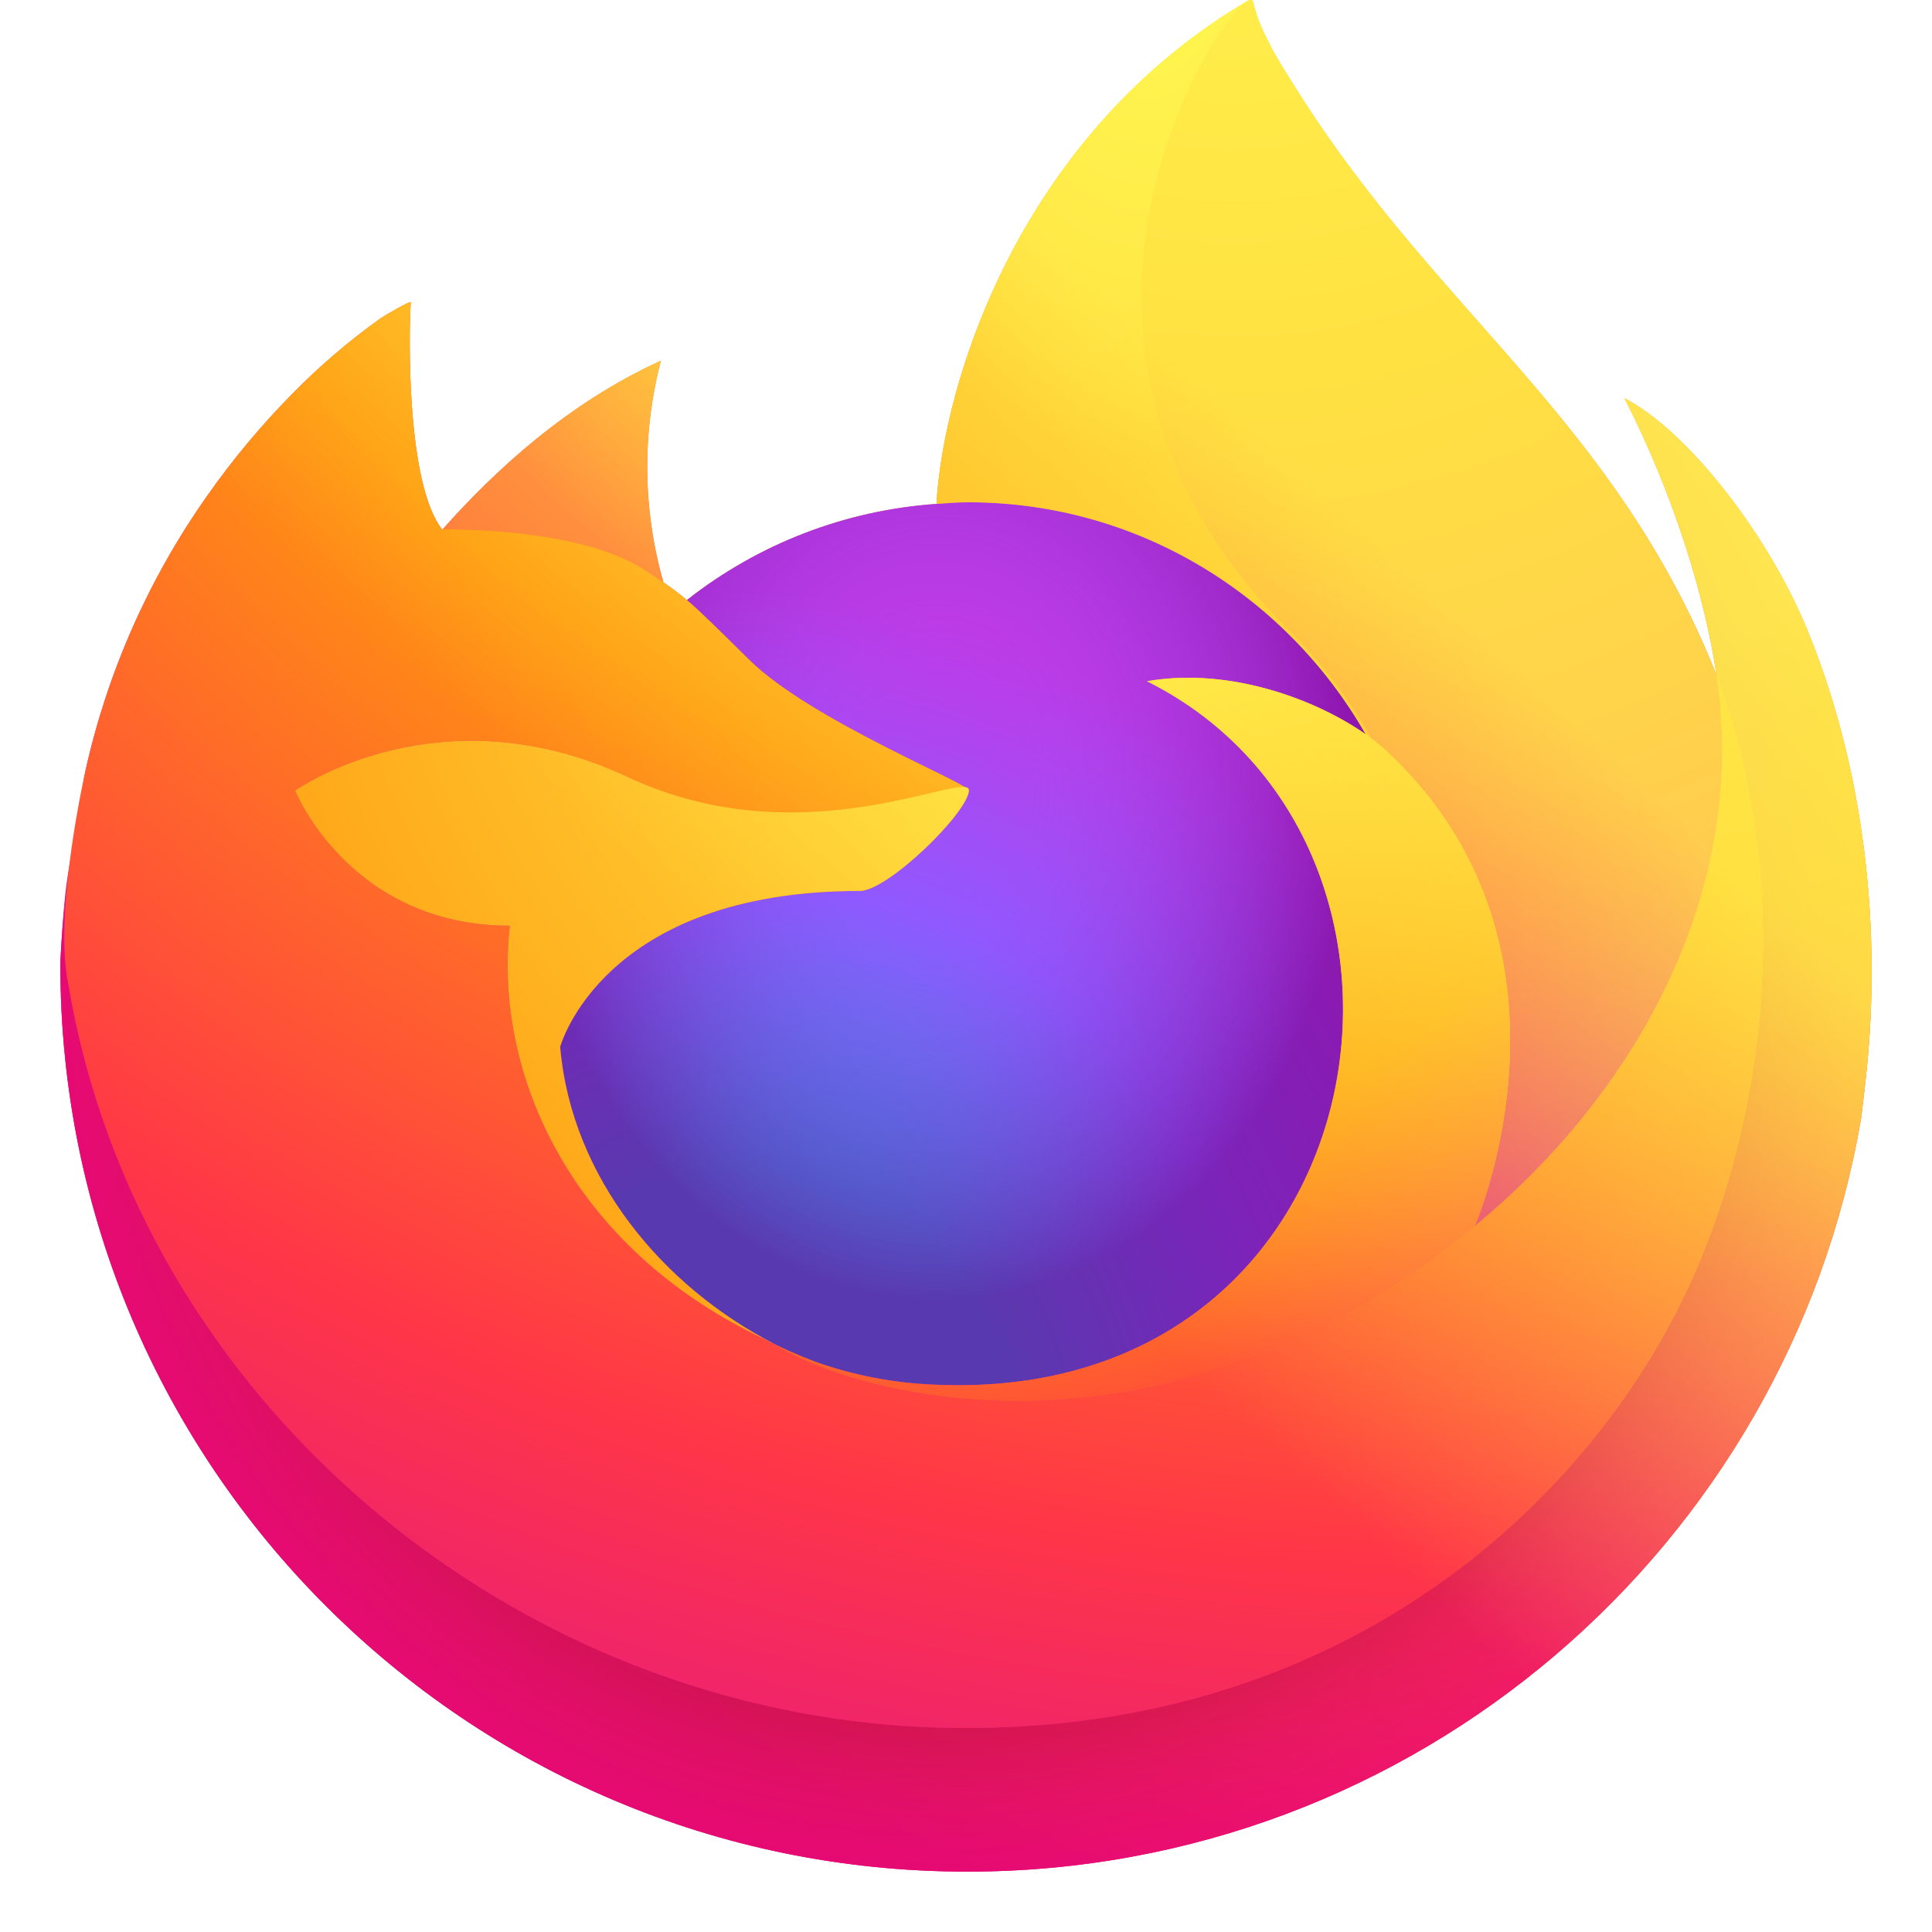
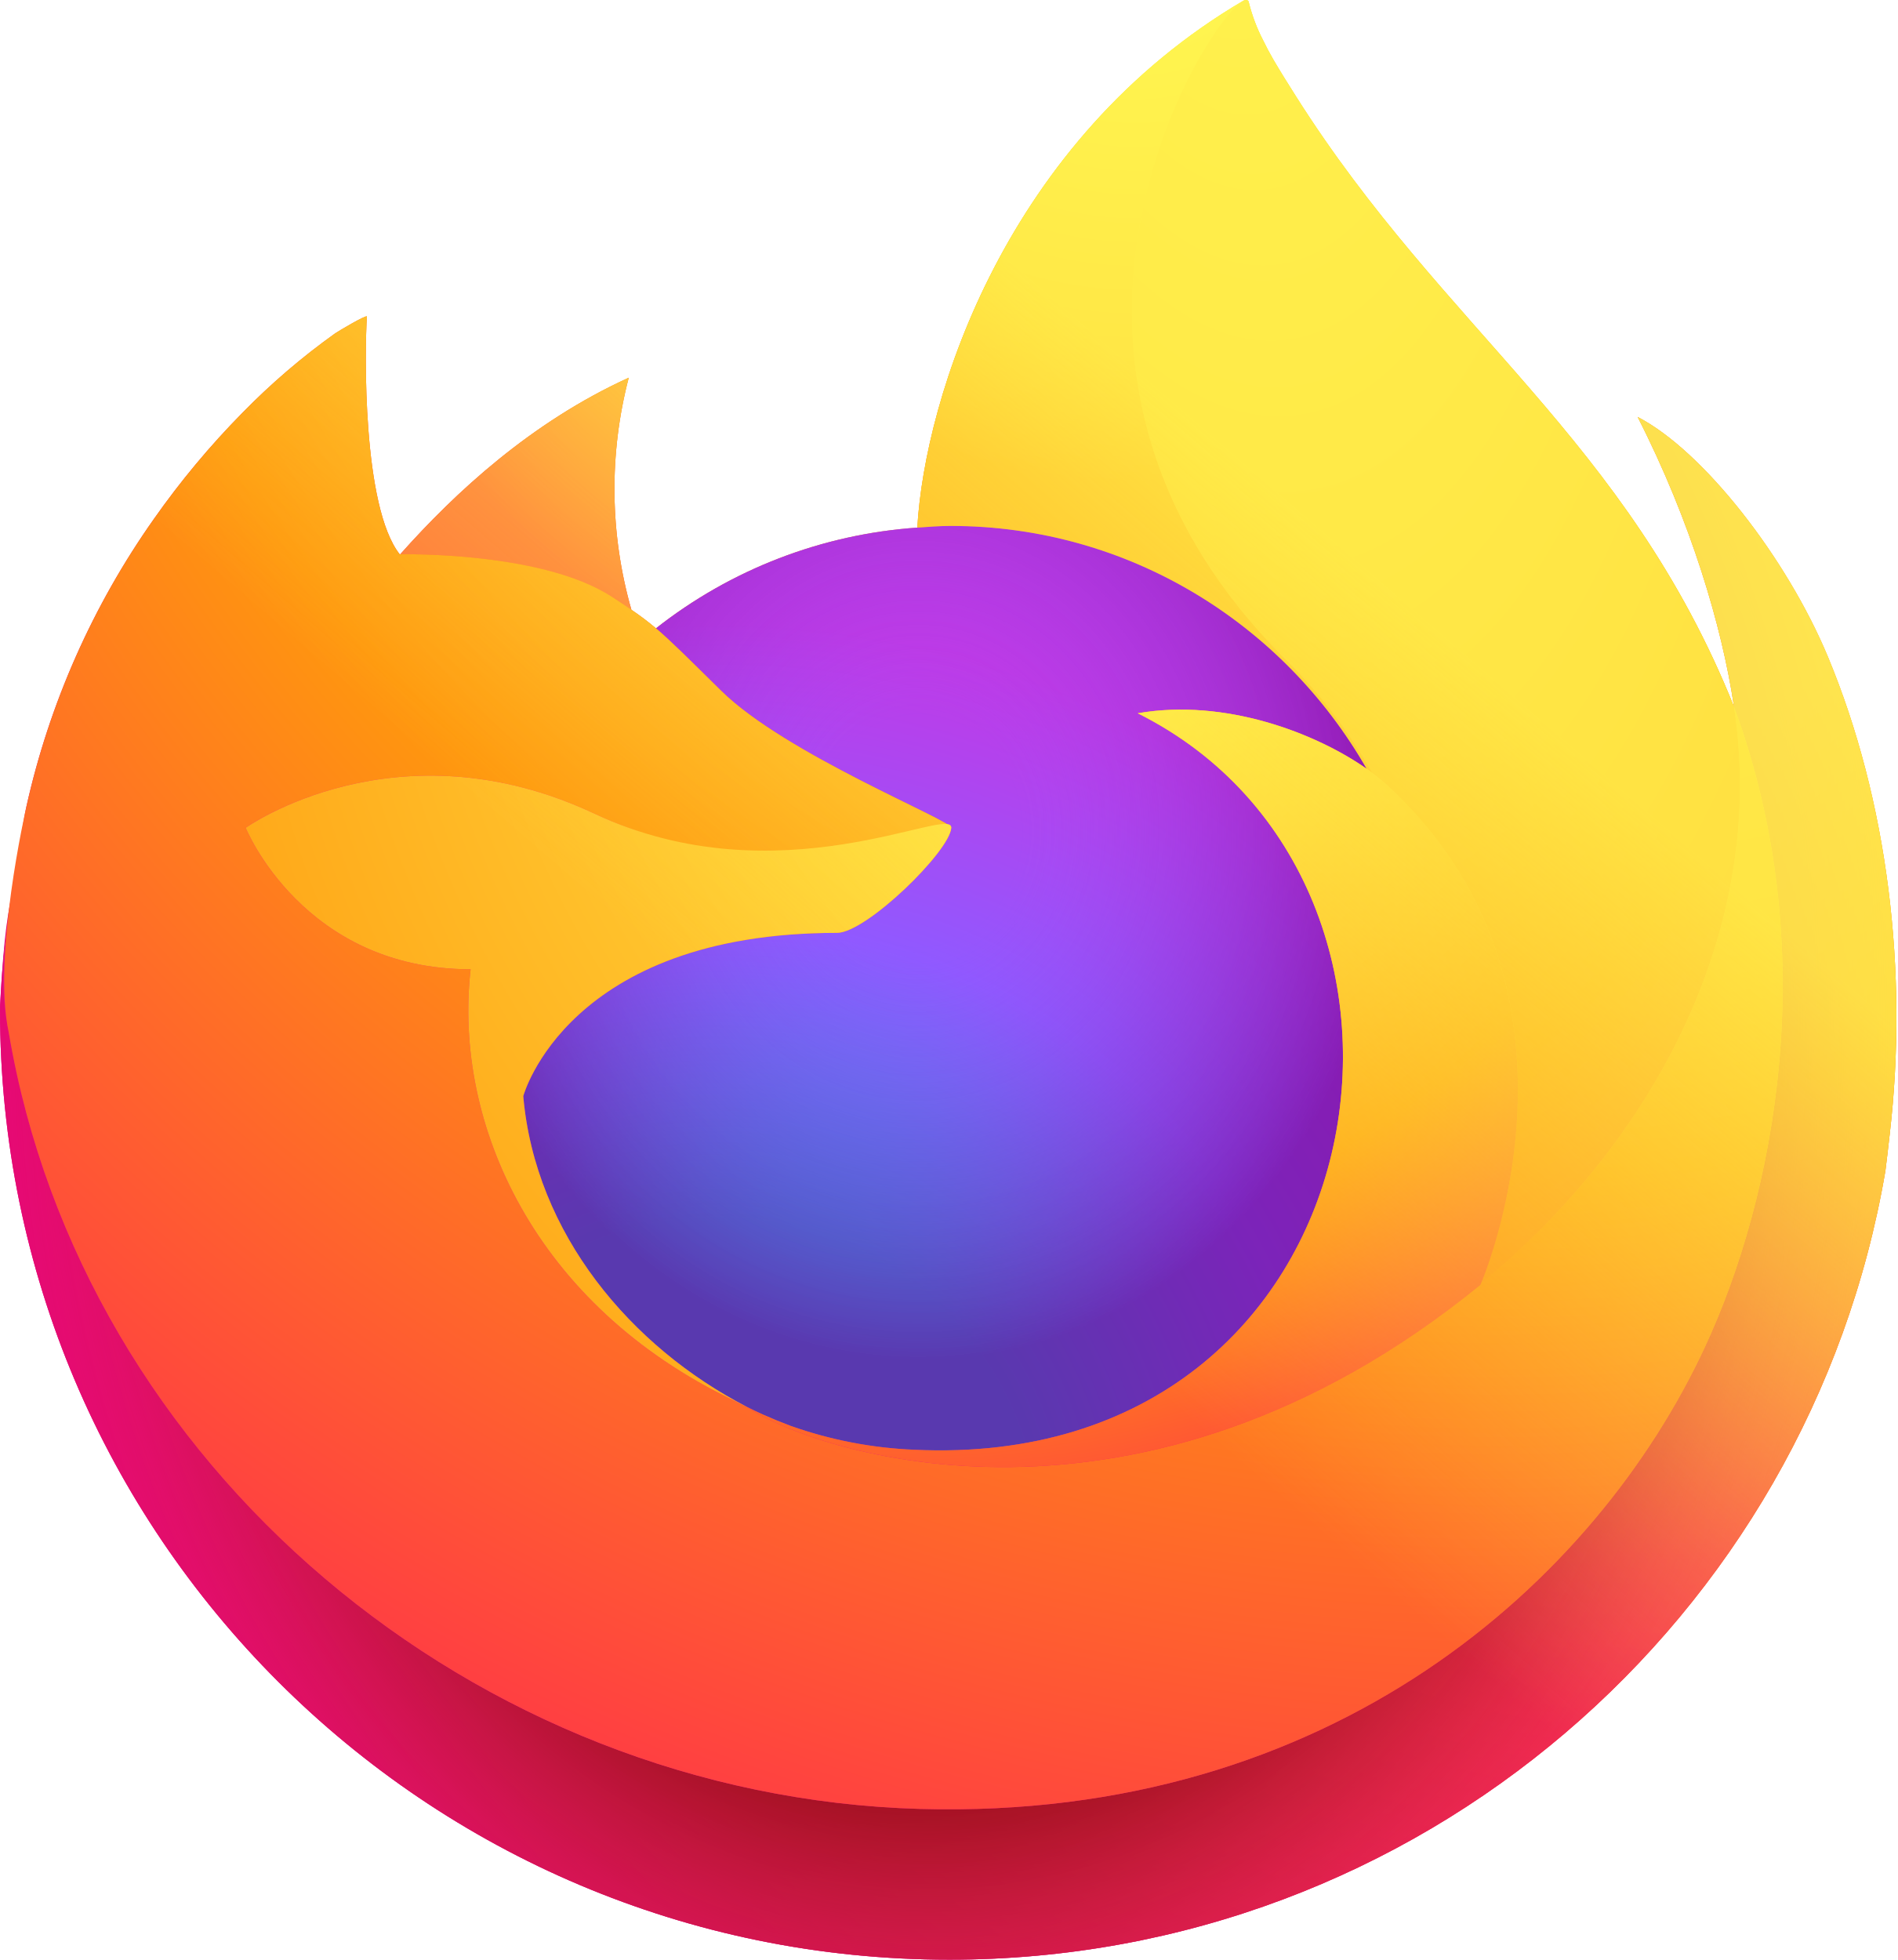
- <svg xmlns="http://www.w3.org/2000/svg" width="512" height="512">
+ <svg xmlns="http://www.w3.org/2000/svg" width="100%" height="100%" viewBox="0 0 2001 2067" version="1.1" xml:space="preserve" style="fill-rule:evenodd;clip-rule:evenodd;stroke-linejoin:round;stroke-miterlimit:2;">
+   <g transform="matrix(1,0,0,1,-66.65,-0.005445)">
+     <g transform="matrix(4.166667,0,0,4.166667,0,0)">
+       <path d="M478.711,166.353C468.266,141.229 447.111,114.105 430.499,105.532C444.019,132.037 451.844,158.625 454.834,178.468C454.834,178.507 454.849,178.604 454.881,178.868C427.706,111.135 381.627,83.823 344,24.355C342.1,21.348 340.195,18.333 338.339,15.155C337.394,13.532 336.511,11.873 335.693,10.183C334.13,7.165 332.924,3.975 332.1,0.677C332.112,0.355 331.873,0.074 331.554,0.033C331.407,-0.009 331.25,-0.009 331.103,0.033C331.069,0.045 331.019,0.084 330.983,0.098C330.93,0.119 330.863,0.167 330.807,0.198C330.834,0.162 330.89,0.081 330.907,0.062C270.537,35.418 250.057,100.823 248.175,133.546C224.071,135.203 201.016,144.087 182.033,159.034C180.045,157.355 177.967,155.786 175.808,154.334C170.331,135.171 170.098,114.885 175.134,95.602C150.446,106.843 131.244,124.612 117.284,140.302L117.173,140.302C107.646,128.235 108.318,88.429 108.861,80.118C108.747,79.603 101.754,83.748 100.838,84.373C92.431,90.374 84.572,97.107 77.352,104.493C69.136,112.825 61.63,121.827 54.91,131.406C54.91,131.418 54.903,131.432 54.899,131.444C54.899,131.431 54.906,131.418 54.91,131.406C39.457,153.305 28.496,178.051 22.663,204.211C22.548,204.732 22.451,205.272 22.339,205.797C21.887,207.913 20.259,218.497 19.974,220.797C19.952,220.974 19.942,221.144 19.921,221.321C17.816,232.264 16.513,243.346 16.021,254.478C16.021,254.888 15.996,255.294 15.996,255.705C16,388.418 123.6,496 256.324,496C375.189,496 473.884,409.712 493.206,296.37C493.613,293.294 493.939,290.202 494.298,287.099C499.075,245.889 493.768,202.574 478.711,166.353ZM201.716,354.447C202.84,354.984 203.896,355.571 205.05,356.086C205.098,356.119 205.164,356.156 205.213,356.186C204.038,355.624 202.873,355.045 201.716,354.447ZM454.9,178.927L454.868,178.694C454.88,178.779 454.895,178.868 454.908,178.953L454.9,178.927Z" style="fill:url(#_Linear1);fill-rule:nonzero;" />
+     </g>
+     <g transform="matrix(4.166667,0,0,4.166667,0,0)">
+       <path d="M478.711,166.353C468.266,141.229 447.111,114.105 430.499,105.532C444.019,132.037 451.844,158.625 454.834,178.468C454.834,178.41 454.845,178.516 454.87,178.694C454.882,178.779 454.897,178.868 454.91,178.953C477.585,240.423 465.232,302.931 447.431,341.128C419.892,400.228 353.216,460.798 248.855,457.844C136.1,454.651 36.766,370.988 18.223,261.41C14.844,244.13 18.223,235.356 19.923,221.326C17.852,232.142 17.063,235.266 16.023,254.483C16.023,254.893 15.998,255.299 15.998,255.71C16,388.418 123.6,496 256.324,496C375.189,496 473.884,409.712 493.206,296.37C493.613,293.294 493.939,290.202 494.298,287.099C499.075,245.889 493.768,202.574 478.711,166.353Z" style="fill:url(#_Radial2);fill-rule:nonzero;" />
+     </g>
+     <g transform="matrix(4.166667,0,0,4.166667,0,0)">
+       <path d="M478.711,166.353C468.266,141.229 447.111,114.105 430.499,105.532C444.019,132.037 451.844,158.625 454.834,178.468C454.834,178.41 454.845,178.516 454.87,178.694C454.882,178.779 454.897,178.868 454.91,178.953C477.585,240.423 465.232,302.931 447.431,341.128C419.892,400.228 353.216,460.798 248.855,457.844C136.1,454.651 36.766,370.988 18.223,261.41C14.844,244.13 18.223,235.356 19.923,221.326C17.852,232.142 17.063,235.266 16.023,254.483C16.023,254.893 15.998,255.299 15.998,255.71C16,388.418 123.6,496 256.324,496C375.189,496 473.884,409.712 493.206,296.37C493.613,293.294 493.939,290.202 494.298,287.099C499.075,245.889 493.768,202.574 478.711,166.353Z" style="fill:url(#_Radial3);fill-rule:nonzero;" />
+     </g>
+     <g transform="matrix(4.166667,0,0,4.166667,0,0)">
+       <path d="M361.922,194.6C362.446,194.968 362.922,195.334 363.415,195.7C357.384,184.996 349.873,175.195 341.105,166.588C266.4,91.892 321.516,4.626 330.811,0.194C330.838,0.158 330.894,0.077 330.911,0.058C270.541,35.414 250.061,100.819 248.179,133.542C250.979,133.348 253.771,133.113 256.621,133.113C301.672,133.113 340.91,157.883 361.922,194.6Z" style="fill:url(#_Radial4);fill-rule:nonzero;" />
+     </g>
+     <g transform="matrix(4.166667,0,0,4.166667,0,0)">
+       <path d="M256.772,209.514C256.379,215.492 235.258,236.107 227.872,236.107C159.533,236.107 148.44,277.442 148.44,277.442C151.467,312.252 175.701,340.917 205.051,356.085C206.39,356.777 207.745,357.402 209.101,358.02C211.426,359.049 213.78,360.012 216.16,360.906C226.223,364.469 236.764,366.502 247.431,366.937C367.211,372.555 390.417,223.743 303.976,180.529C326.113,176.679 349.091,185.582 361.923,194.596C340.911,157.882 301.673,133.112 256.623,133.112C253.773,133.112 250.982,133.347 248.181,133.541C224.077,135.198 201.022,144.082 182.039,159.029C185.703,162.129 189.839,166.273 198.553,174.857C214.855,190.924 256.683,207.562 256.772,209.514Z" style="fill:url(#_Radial5);fill-rule:nonzero;" />
+     </g>
+     <g transform="matrix(4.166667,0,0,4.166667,0,0)">
+       <path d="M256.772,209.514C256.379,215.492 235.258,236.107 227.872,236.107C159.533,236.107 148.44,277.442 148.44,277.442C151.467,312.252 175.701,340.917 205.051,356.085C206.39,356.777 207.745,357.402 209.101,358.02C211.426,359.049 213.78,360.012 216.16,360.906C226.223,364.469 236.764,366.502 247.431,366.937C367.211,372.555 390.417,223.743 303.976,180.529C326.113,176.679 349.091,185.582 361.923,194.596C340.911,157.882 301.673,133.112 256.623,133.112C253.773,133.112 250.982,133.347 248.181,133.541C224.077,135.198 201.022,144.082 182.039,159.029C185.703,162.129 189.839,166.273 198.553,174.857C214.855,190.924 256.683,207.562 256.772,209.514Z" style="fill:url(#_Radial6);fill-rule:nonzero;" />
+     </g>
+     <g transform="matrix(4.166667,0,0,4.166667,0,0)">
+       <path d="M170.829,151.036C172.503,152.116 174.163,153.216 175.81,154.336C170.333,135.173 170.1,114.887 175.136,95.604C150.448,106.845 131.246,124.614 117.286,140.304C118.441,140.271 153.3,139.644 170.829,151.036Z" style="fill:url(#_Radial7);fill-rule:nonzero;" />
+     </g>
+     <g transform="matrix(4.166667,0,0,4.166667,0,0)">
+       <path d="M18.223,261.41C36.766,370.988 136.1,454.651 248.855,457.844C353.216,460.798 419.892,400.224 447.431,341.128C465.231,302.928 477.585,240.428 454.91,178.953L454.902,178.927L454.87,178.694C454.845,178.516 454.83,178.41 454.834,178.468C454.834,178.507 454.849,178.604 454.881,178.868C463.405,234.529 435.091,288.452 390.83,324.912L390.697,325.225C304.452,395.448 221.923,367.593 205.213,356.191C204.039,355.626 202.872,355.045 201.713,354.448C151.431,330.419 130.659,284.61 135.113,245.324C92.656,245.324 78.179,209.515 78.179,209.515C78.179,209.515 116.298,182.336 166.537,205.974C213.067,227.867 256.765,209.517 256.77,209.515C256.681,207.563 214.853,190.925 198.547,174.859C189.834,166.275 185.697,162.136 182.033,159.031C180.045,157.352 177.967,155.783 175.808,154.331C174.159,153.213 172.499,152.113 170.827,151.031C153.299,139.639 118.439,140.266 117.284,140.296L117.173,140.296C107.646,128.229 108.318,88.423 108.861,80.112C108.747,79.597 101.754,83.742 100.838,84.367C92.431,90.368 84.572,97.101 77.352,104.487C69.136,112.821 61.629,121.825 54.91,131.406C54.91,131.418 54.903,131.432 54.899,131.444C54.899,131.431 54.906,131.418 54.91,131.406C39.457,153.305 28.496,178.051 22.663,204.211C22.548,204.732 14.013,242.053 18.223,261.41Z" style="fill:url(#_Radial8);fill-rule:nonzero;" />
+     </g>
+     <g transform="matrix(4.166667,0,0,4.166667,0,0)">
+       <path d="M341.105,166.587C349.873,175.194 357.384,184.995 363.415,195.699C364.738,196.693 365.974,197.684 367.023,198.651C421.505,248.851 392.959,319.851 390.83,324.911C435.091,288.451 463.405,234.528 454.881,178.867C427.706,111.135 381.627,83.823 344,24.355C342.1,21.348 340.195,18.333 338.339,15.155C337.394,13.532 336.511,11.873 335.693,10.183C334.13,7.165 332.924,3.975 332.1,0.677C332.112,0.355 331.873,0.074 331.554,0.033C331.407,-0.009 331.25,-0.009 331.103,0.033C331.069,0.045 331.019,0.084 330.983,0.098C330.93,0.119 330.863,0.167 330.807,0.198C321.516,4.626 266.4,91.892 341.105,166.587Z" style="fill:url(#_Radial9);fill-rule:nonzero;" />
+     </g>
+     <g transform="matrix(4.166667,0,0,4.166667,0,0)">
+       <path d="M367.023,198.651C365.974,197.684 364.738,196.693 363.415,195.699C362.926,195.331 362.446,194.965 361.922,194.599C349.09,185.585 326.112,176.682 303.975,180.532C390.416,223.746 367.21,372.558 247.43,366.94C236.763,366.505 226.222,364.472 216.159,360.909C213.779,360.014 211.425,359.052 209.1,358.023C207.744,357.405 206.389,356.78 205.05,356.088C205.098,356.121 205.164,356.158 205.213,356.188C221.923,367.588 304.452,395.445 390.697,325.222L390.83,324.909C392.959,319.855 421.505,248.852 367.023,198.651Z" style="fill:url(#_Radial10);fill-rule:nonzero;" />
+     </g>
+     <g transform="matrix(4.166667,0,0,4.166667,0,0)">
+       <path d="M148.439,277.443C148.439,277.443 159.532,236.108 227.871,236.108C235.259,236.108 256.38,215.493 256.771,209.515C257.162,203.537 213.071,227.867 166.538,205.974C116.299,182.336 78.18,209.515 78.18,209.515C78.18,209.515 92.657,245.324 135.114,245.324C130.661,284.61 151.433,330.424 201.714,354.448C202.838,354.985 203.894,355.572 205.048,356.087C175.7,340.918 151.466,312.253 148.439,277.443Z" style="fill:url(#_Radial11);fill-rule:nonzero;" />
+     </g>
+     <g transform="matrix(4.166667,0,0,4.166667,0,0)">
+       <path d="M478.711,166.353C468.266,141.229 447.111,114.105 430.499,105.532C444.019,132.037 451.844,158.625 454.834,178.468C454.834,178.507 454.849,178.604 454.881,178.868C427.706,111.135 381.627,83.823 344,24.355C342.1,21.348 340.195,18.333 338.339,15.155C337.394,13.532 336.511,11.873 335.693,10.183C334.13,7.165 332.924,3.975 332.1,0.677C332.112,0.355 331.873,0.074 331.554,0.033C331.407,-0.009 331.25,-0.009 331.103,0.033C331.069,0.045 331.019,0.084 330.983,0.098C330.93,0.119 330.863,0.167 330.807,0.198C330.834,0.162 330.89,0.081 330.907,0.062C270.537,35.418 250.057,100.823 248.175,133.546C250.975,133.352 253.767,133.117 256.617,133.117C301.67,133.117 340.908,157.887 361.917,194.601C349.085,185.587 326.107,176.684 303.97,180.534C390.411,223.748 367.205,372.56 247.425,366.942C236.758,366.507 226.217,364.474 216.154,360.911C213.774,360.016 211.42,359.054 209.095,358.025C207.739,357.407 206.384,356.782 205.045,356.09C205.093,356.123 205.159,356.16 205.208,356.19C204.034,355.625 202.867,355.044 201.708,354.447C202.832,354.984 203.888,355.571 205.042,356.086C175.692,340.918 151.458,312.253 148.431,277.443C148.431,277.443 159.524,236.108 227.863,236.108C235.251,236.108 256.372,215.493 256.763,209.515C256.674,207.563 214.846,190.925 198.54,174.859C189.827,166.275 185.69,162.136 182.026,159.031C180.038,157.352 177.96,155.783 175.801,154.331C170.324,135.168 170.091,114.882 175.127,95.599C150.439,106.84 131.237,124.609 117.277,140.299L117.166,140.299C107.639,128.232 108.311,88.426 108.854,80.115C108.74,79.6 101.747,83.745 100.831,84.37C92.424,90.371 84.565,97.104 77.345,104.49C69.132,112.823 61.627,121.826 54.91,131.406C54.91,131.418 54.903,131.432 54.899,131.444C54.899,131.431 54.906,131.418 54.91,131.406C39.457,153.305 28.496,178.051 22.663,204.211C22.548,204.732 22.451,205.272 22.339,205.797C21.887,207.913 19.853,218.65 19.569,220.953C19.547,221.13 19.59,220.777 19.569,220.953C17.714,232.048 16.531,243.245 16.025,254.483C16.025,254.893 16,255.299 16,255.71C16,388.418 123.6,496 256.324,496C375.189,496 473.884,409.712 493.206,296.37C493.613,293.294 493.939,290.202 494.298,287.099C499.075,245.889 493.768,202.574 478.711,166.353ZM454.87,178.694C454.882,178.779 454.897,178.868 454.91,178.953L454.902,178.927L454.87,178.694Z" style="fill:url(#_Linear12);fill-rule:nonzero;" />
+     </g>
+   </g>
  <defs>
-     <radialGradient id="g" cx="210%" cy="-100%" r="290%">
-       <stop offset=".1" stop-color="#ffe226" />
-       <stop offset=".79" stop-color="#ff7139" />
+     <linearGradient id="_Linear1" x1="0" y1="0" x2="1" y2="0" gradientUnits="userSpaceOnUse" gradientTransform="matrix(-373.6829,384.895,-384.895,-373.6829,434.7992,76.8811)">
+       <stop offset="0" style="stop-color:rgb(255,244,79);stop-opacity:1" />
+       <stop offset="0.05" style="stop-color:rgb(255,244,79);stop-opacity:1" />
+       <stop offset="0.37" style="stop-color:rgb(255,152,14);stop-opacity:1" />
+       <stop offset="0.53" style="stop-color:rgb(255,54,71);stop-opacity:1" />
+       <stop offset="0.7" style="stop-color:rgb(227,21,135);stop-opacity:1" />
+       <stop offset="1" style="stop-color:rgb(227,21,135);stop-opacity:1" />
+     </linearGradient>
+     <radialGradient id="_Radial2" cx="0" cy="0" r="1" gradientUnits="userSpaceOnUse" gradientTransform="matrix(491.5217,0,0,614.4022,437.0555,105.532)">
+       <stop offset="0" style="stop-color:rgb(255,189,79);stop-opacity:1" />
+       <stop offset="0.13" style="stop-color:rgb(255,189,79);stop-opacity:1" />
+       <stop offset="0.28" style="stop-color:rgb(255,152,14);stop-opacity:1" />
+       <stop offset="0.47" style="stop-color:rgb(255,55,80);stop-opacity:1" />
+       <stop offset="0.78" style="stop-color:rgb(235,8,120);stop-opacity:1" />
+       <stop offset="0.86" style="stop-color:rgb(229,0,128);stop-opacity:1" />
+       <stop offset="1" style="stop-color:rgb(229,0,128);stop-opacity:1" />
    </radialGradient>
-     <radialGradient id="c" cx="49%" cy="40%" r="128%" gradientTransform="matrix(.82 0 0 1 .088 0)">
-       <stop offset=".3" stop-color="#960e18" />
-       <stop offset=".35" stop-color="#b11927" stop-opacity=".74" />
-       <stop offset=".43" stop-color="#db293d" stop-opacity=".34" />
-       <stop offset=".5" stop-color="#f5334b" stop-opacity=".09" />
-       <stop offset=".53" stop-color="#ff3750" stop-opacity="0" />
+     <radialGradient id="_Radial3" cx="0" cy="0" r="1" gradientUnits="userSpaceOnUse" gradientTransform="matrix(503.8098,0,0,614.4022,251.1028,261.7192)">
+       <stop offset="0" style="stop-color:rgb(150,14,24);stop-opacity:1" />
+       <stop offset="0.3" style="stop-color:rgb(150,14,24);stop-opacity:1" />
+       <stop offset="0.35" style="stop-color:rgb(177,25,39);stop-opacity:0.74" />
+       <stop offset="0.43" style="stop-color:rgb(219,41,61);stop-opacity:0.34" />
+       <stop offset="0.5" style="stop-color:rgb(245,51,75);stop-opacity:0.09" />
+       <stop offset="0.53" style="stop-color:rgb(255,55,80);stop-opacity:0" />
+       <stop offset="1" style="stop-color:rgb(255,55,80);stop-opacity:0" />
    </radialGradient>
-     <radialGradient id="d" cx="48%" cy="-12%" r="140%">
-       <stop offset=".13" stop-color="#fff44f" />
-       <stop offset=".53" stop-color="#ff980e" />
+     <radialGradient id="_Radial4" cx="0" cy="0" r="1" gradientUnits="userSpaceOnUse" gradientTransform="matrix(273.8988,0,0,273.8988,303.4923,-23.41904)">
+       <stop offset="0" style="stop-color:rgb(255,244,79);stop-opacity:1" />
+       <stop offset="0.13" style="stop-color:rgb(255,244,79);stop-opacity:1" />
+       <stop offset="0.53" style="stop-color:rgb(255,152,14);stop-opacity:1" />
+       <stop offset="1" style="stop-color:rgb(255,152,14);stop-opacity:1" />
    </radialGradient>
-     <radialGradient id="e" cx="22.76%" cy="110.11%" r="100%">
-       <stop offset=".35" stop-color="#3a8ee6" />
-       <stop offset=".67" stop-color="#9059ff" />
-       <stop offset="1" stop-color="#c139e6" />
+     <radialGradient id="_Radial5" cx="0" cy="0" r="1" gradientUnits="userSpaceOnUse" gradientTransform="matrix(233.9799,0,0,233.9799,197.0287,390.7473)">
+       <stop offset="0" style="stop-color:rgb(58,142,230);stop-opacity:1" />
+       <stop offset="0.35" style="stop-color:rgb(58,142,230);stop-opacity:1" />
+       <stop offset="0.67" style="stop-color:rgb(144,89,255);stop-opacity:1" />
+       <stop offset="1" style="stop-color:rgb(193,57,230);stop-opacity:1" />
    </radialGradient>
-     <radialGradient id="f" cx="52%" cy="33%" r="59%" gradientTransform="scale(.9 1)">
-       <stop offset=".21" stop-color="#9059ff" stop-opacity="0" />
-       <stop offset=".97" stop-color="#6e008b" stop-opacity=".6" />
+     <radialGradient id="_Radial6" cx="0" cy="0" r="1" gradientUnits="userSpaceOnUse" gradientTransform="matrix(124.2433,0,0,138.0481,248.35,210.3254)">
+       <stop offset="0" style="stop-color:rgb(144,89,255);stop-opacity:0" />
+       <stop offset="0.21" style="stop-color:rgb(144,89,255);stop-opacity:0" />
+       <stop offset="0.97" style="stop-color:rgb(110,0,139);stop-opacity:0.6" />
+       <stop offset="1" style="stop-color:rgb(110,0,139);stop-opacity:0.6" />
    </radialGradient>
-     <radialGradient id="b" cx="87.4%" cy="-12.9%" r="128%" gradientTransform="matrix(.8 0 0 1 .178 .129)">
-       <stop offset=".13" stop-color="#ffbd4f" />
-       <stop offset=".28" stop-color="#ff980e" />
-       <stop offset=".47" stop-color="#ff3750" />
-       <stop offset=".78" stop-color="#eb0878" />
-       <stop offset=".86" stop-color="#e50080" />
+     <radialGradient id="_Radial7" cx="0" cy="0" r="1" gradientUnits="userSpaceOnUse" gradientTransform="matrix(170.3228,0,0,170.3228,240.1864,36.872)">
+       <stop offset="0" style="stop-color:rgb(255,226,38);stop-opacity:1" />
+       <stop offset="0.1" style="stop-color:rgb(255,226,38);stop-opacity:1" />
+       <stop offset="0.79" style="stop-color:rgb(255,113,57);stop-opacity:1" />
+       <stop offset="1" style="stop-color:rgb(255,113,57);stop-opacity:1" />
    </radialGradient>
-     <radialGradient id="h" cx="84%" cy="-41%" r="180%">
-       <stop offset=".11" stop-color="#fff44f" />
-       <stop offset=".46" stop-color="#ff980e" />
-       <stop offset=".72" stop-color="#ff3647" />
-       <stop offset=".9" stop-color="#e31587" />
+     <radialGradient id="_Radial8" cx="0" cy="0" r="1" gradientUnits="userSpaceOnUse" gradientTransform="matrix(810.2783,0,0,810.2783,395.1868,-74.86299)">
+       <stop offset="0" style="stop-color:rgb(255,244,79);stop-opacity:1" />
+       <stop offset="0.11" style="stop-color:rgb(255,244,79);stop-opacity:1" />
+       <stop offset="0.46" style="stop-color:rgb(255,152,14);stop-opacity:1" />
+       <stop offset="0.72" style="stop-color:rgb(255,54,71);stop-opacity:1" />
+       <stop offset="0.9" style="stop-color:rgb(227,21,135);stop-opacity:1" />
+       <stop offset="1" style="stop-color:rgb(227,21,135);stop-opacity:1" />
    </radialGradient>
-     <radialGradient id="i" cx="16.1%" cy="-18.6%" r="348.8%" gradientTransform="scale(1 .47) rotate(84 .279 -.297)">
-       <stop offset="0" stop-color="#fff44f" />
-       <stop offset=".3" stop-color="#ff980e" />
-       <stop offset=".57" stop-color="#ff3647" />
-       <stop offset=".74" stop-color="#e31587" />
+     <radialGradient id="_Radial9" cx="0" cy="0" r="1" gradientUnits="userSpaceOnUse" gradientTransform="matrix(118.4605,1118.516,-533.7804,55.67645,326.5648,-61.5018)">
+       <stop offset="0" style="stop-color:rgb(255,244,79);stop-opacity:1" />
+       <stop offset="0.3" style="stop-color:rgb(255,152,14);stop-opacity:1" />
+       <stop offset="0.57" style="stop-color:rgb(255,54,71);stop-opacity:1" />
+       <stop offset="0.74" style="stop-color:rgb(227,21,135);stop-opacity:1" />
+       <stop offset="1" style="stop-color:rgb(227,21,135);stop-opacity:1" />
    </radialGradient>
-     <radialGradient id="j" cx="18.9%" cy="-42.5%" r="238.4%">
-       <stop offset=".14" stop-color="#fff44f" />
-       <stop offset=".48" stop-color="#ff980e" />
-       <stop offset=".66" stop-color="#ff3647" />
-       <stop offset=".9" stop-color="#e31587" />
+     <radialGradient id="_Radial10" cx="0" cy="0" r="1" gradientUnits="userSpaceOnUse" gradientTransform="matrix(465.2182,0,0,465.2182,241.9318,98.13269)">
+       <stop offset="0" style="stop-color:rgb(255,244,79);stop-opacity:1" />
+       <stop offset="0.14" style="stop-color:rgb(255,244,79);stop-opacity:1" />
+       <stop offset="0.48" style="stop-color:rgb(255,152,14);stop-opacity:1" />
+       <stop offset="0.66" style="stop-color:rgb(255,54,71);stop-opacity:1" />
+       <stop offset="0.9" style="stop-color:rgb(227,21,135);stop-opacity:1" />
+       <stop offset="1" style="stop-color:rgb(227,21,135);stop-opacity:1" />
    </radialGradient>
-     <radialGradient id="k" cx="159.3%" cy="-44.72%" r="313.1%">
-       <stop offset=".09" stop-color="#fff44f" />
-       <stop offset=".63" stop-color="#ff980e" />
+     <radialGradient id="_Radial11" cx="0" cy="0" r="1" gradientUnits="userSpaceOnUse" gradientTransform="matrix(559.1765,0,0,559.1765,362.6796,124.8631)">
+       <stop offset="0" style="stop-color:rgb(255,244,79);stop-opacity:1" />
+       <stop offset="0.09" style="stop-color:rgb(255,244,79);stop-opacity:1" />
+       <stop offset="0.63" style="stop-color:rgb(255,152,14);stop-opacity:1" />
+       <stop offset="1" style="stop-color:rgb(255,152,14);stop-opacity:1" />
    </radialGradient>
-     <linearGradient id="a" x1="87.25%" y1="15.5%" x2="9.4%" y2="93.1%">
-       <stop offset=".05" stop-color="#fff44f" />
-       <stop offset=".37" stop-color="#ff980e" />
-       <stop offset=".53" stop-color="#ff3647" />
-       <stop offset=".7" stop-color="#e31587" />
-     </linearGradient>
-     <linearGradient id="l" x1="80%" y1="14%" x2="18%" y2="84%">
-       <stop offset=".17" stop-color="#fff44f" stop-opacity=".8" />
-       <stop offset=".6" stop-color="#fff44f" stop-opacity="0" />
+     <linearGradient id="_Linear12" x1="0" y1="0" x2="1" y2="0" gradientUnits="userSpaceOnUse" gradientTransform="matrix(-297.5998,347.1991,-347.1991,-297.5998,399.9998,69.44112)">
+       <stop offset="0" style="stop-color:rgb(255,244,79);stop-opacity:0.8" />
+       <stop offset="0.17" style="stop-color:rgb(255,244,79);stop-opacity:0.8" />
+       <stop offset="0.6" style="stop-color:rgb(255,244,79);stop-opacity:0" />
+       <stop offset="1" style="stop-color:rgb(255,244,79);stop-opacity:0" />
    </linearGradient>
  </defs>
-   <path d="M478.711 166.353c-10.445-25.124-31.6-52.248-48.212-60.821 13.52 26.505 21.345 53.093 24.335 72.936 0 .039.015.136.047.4C427.706 111.135 381.627 83.823 344 24.355c-1.9-3.007-3.805-6.022-5.661-9.2a73.716 73.716 0 01-2.646-4.972A43.7 43.7 0 01332.1.677a.626.626 0 00-.546-.644.818.818 0 00-.451 0c-.034.012-.084.051-.12.065-.053.021-.12.069-.176.1.027-.036.083-.117.1-.136-60.37 35.356-80.85 100.761-82.732 133.484a120.249 120.249 0 00-66.142 25.488 71.355 71.355 0 00-6.225-4.7 111.338 111.338 0 01-.674-58.732c-24.688 11.241-43.89 29.01-57.85 44.7h-.111c-9.527-12.067-8.855-51.873-8.312-60.184-.114-.515-7.107 3.63-8.023 4.255a175.073 175.073 0 00-23.486 20.12 210.478 210.478 0 00-22.442 26.913c0 .012-.007.026-.011.038 0-.013.007-.026.011-.038a202.838 202.838 0 00-32.247 72.805c-.115.521-.212 1.061-.324 1.586-.452 2.116-2.08 12.7-2.365 15-.022.177-.032.347-.053.524a229.066 229.066 0 00-3.9 33.157c0 .41-.025.816-.025 1.227C16 388.418 123.6 496 256.324 496c118.865 0 217.56-86.288 236.882-199.63.407-3.076.733-6.168 1.092-9.271 4.777-41.21-.53-84.525-15.587-120.746zM201.716 354.447c1.124.537 2.18 1.124 3.334 1.639.048.033.114.07.163.1a126.191 126.191 0 01-3.497-1.739zm55.053-144.93zm198.131-30.59l-.032-.233c.012.085.027.174.04.259z" fill="url(#a)" />
-   <path d="M478.711 166.353c-10.445-25.124-31.6-52.248-48.212-60.821 13.52 26.505 21.345 53.093 24.335 72.936 0-.058.011.048.036.226.012.085.027.174.04.259 22.675 61.47 10.322 123.978-7.479 162.175-27.539 59.1-94.215 119.67-198.576 116.716C136.1 454.651 36.766 370.988 18.223 261.41c-3.379-17.28 0-26.054 1.7-40.084-2.071 10.816-2.86 13.94-3.9 33.157 0 .41-.025.816-.025 1.227C16 388.418 123.6 496 256.324 496c118.865 0 217.56-86.288 236.882-199.63.407-3.076.733-6.168 1.092-9.271 4.777-41.21-.53-84.525-15.587-120.746z" fill="url(#b)" />
-   <path d="M478.711 166.353c-10.445-25.124-31.6-52.248-48.212-60.821 13.52 26.505 21.345 53.093 24.335 72.936 0-.058.011.048.036.226.012.085.027.174.04.259 22.675 61.47 10.322 123.978-7.479 162.175-27.539 59.1-94.215 119.67-198.576 116.716C136.1 454.651 36.766 370.988 18.223 261.41c-3.379-17.28 0-26.054 1.7-40.084-2.071 10.816-2.86 13.94-3.9 33.157 0 .41-.025.816-.025 1.227C16 388.418 123.6 496 256.324 496c118.865 0 217.56-86.288 236.882-199.63.407-3.076.733-6.168 1.092-9.271 4.777-41.21-.53-84.525-15.587-120.746z" fill="url(#c)" />
-   <path d="M361.922 194.6c.524.368 1 .734 1.493 1.1a130.706 130.706 0 00-22.31-29.112C266.4 91.892 321.516 4.626 330.811.194c.027-.036.083-.117.1-.136-60.37 35.356-80.85 100.761-82.732 133.484 2.8-.194 5.592-.429 8.442-.429 45.051 0 84.289 24.77 105.301 61.487z" fill="url(#d)" />
-   <path d="M256.772 209.514c-.393 5.978-21.514 26.593-28.9 26.593-68.339 0-79.432 41.335-79.432 41.335 3.027 34.81 27.261 63.475 56.611 78.643 1.339.692 2.694 1.317 4.05 1.935a132.768 132.768 0 007.059 2.886 106.743 106.743 0 0031.271 6.031c119.78 5.618 142.986-143.194 56.545-186.408 22.137-3.85 45.115 5.053 57.947 14.067-21.012-36.714-60.25-61.484-105.3-61.484-2.85 0-5.641.235-8.442.429a120.249 120.249 0 00-66.142 25.488c3.664 3.1 7.8 7.244 16.514 15.828 16.302 16.067 58.13 32.705 58.219 34.657z" fill="url(#e)" />
-   <path d="M256.772 209.514c-.393 5.978-21.514 26.593-28.9 26.593-68.339 0-79.432 41.335-79.432 41.335 3.027 34.81 27.261 63.475 56.611 78.643 1.339.692 2.694 1.317 4.05 1.935a132.768 132.768 0 007.059 2.886 106.743 106.743 0 0031.271 6.031c119.78 5.618 142.986-143.194 56.545-186.408 22.137-3.85 45.115 5.053 57.947 14.067-21.012-36.714-60.25-61.484-105.3-61.484-2.85 0-5.641.235-8.442.429a120.249 120.249 0 00-66.142 25.488c3.664 3.1 7.8 7.244 16.514 15.828 16.302 16.067 58.13 32.705 58.219 34.657z" fill="url(#f)" />
-   <path d="M170.829 151.036a244.042 244.042 0 014.981 3.3 111.338 111.338 0 01-.674-58.732c-24.688 11.241-43.89 29.01-57.85 44.7 1.155-.033 36.014-.66 53.543 10.732z" fill="url(#g)" />
-   <path d="M18.223 261.41C36.766 370.988 136.1 454.651 248.855 457.844c104.361 2.954 171.037-57.62 198.576-116.716 17.8-38.2 30.154-100.7 7.479-162.175l-.008-.026-.032-.233c-.025-.178-.04-.284-.036-.226 0 .039.015.136.047.4 8.524 55.661-19.79 109.584-64.051 146.044l-.133.313c-86.245 70.223-168.774 42.368-185.484 30.966a144.108 144.108 0 01-3.5-1.743c-50.282-24.029-71.054-69.838-66.6-109.124-42.457 0-56.934-35.809-56.934-35.809s38.119-27.179 88.358-3.541c46.53 21.893 90.228 3.543 90.233 3.541-.089-1.952-41.917-18.59-58.223-34.656-8.713-8.584-12.85-12.723-16.514-15.828a71.355 71.355 0 00-6.225-4.7 282.929 282.929 0 00-4.981-3.3c-17.528-11.392-52.388-10.765-53.543-10.735h-.111c-9.527-12.067-8.855-51.873-8.312-60.184-.114-.515-7.107 3.63-8.023 4.255a175.073 175.073 0 00-23.486 20.12 210.478 210.478 0 00-22.442 26.919c0 .012-.007.026-.011.038 0-.013.007-.026.011-.038a202.838 202.838 0 00-32.247 72.805c-.115.521-8.65 37.842-4.44 57.199z" fill="url(#h)" />
-   <path d="M341.105 166.587a130.706 130.706 0 0122.31 29.112c1.323.994 2.559 1.985 3.608 2.952 54.482 50.2 25.936 121.2 23.807 126.26 44.261-36.46 72.575-90.383 64.051-146.044C427.706 111.135 381.627 83.823 344 24.355c-1.9-3.007-3.805-6.022-5.661-9.2a73.716 73.716 0 01-2.646-4.972A43.7 43.7 0 01332.1.677a.626.626 0 00-.546-.644.818.818 0 00-.451 0c-.034.012-.084.051-.12.065-.053.021-.12.069-.176.1-9.291 4.428-64.407 91.694 10.298 166.389z" fill="url(#i)" />
-   <path d="M367.023 198.651c-1.049-.967-2.285-1.958-3.608-2.952-.489-.368-.969-.734-1.493-1.1-12.832-9.014-35.81-17.917-57.947-14.067 86.441 43.214 63.235 192.026-56.545 186.408a106.743 106.743 0 01-31.271-6.031 134.51 134.51 0 01-7.059-2.886c-1.356-.618-2.711-1.243-4.05-1.935.048.033.114.07.163.1 16.71 11.4 99.239 39.257 185.484-30.966l.133-.313c2.129-5.054 30.675-76.057-23.807-126.258z" fill="url(#j)" />
-   <path d="M148.439 277.443s11.093-41.335 79.432-41.335c7.388 0 28.509-20.615 28.9-26.593s-43.7 18.352-90.233-3.541c-50.239-23.638-88.358 3.541-88.358 3.541s14.477 35.809 56.934 35.809c-4.453 39.286 16.319 85.1 66.6 109.124 1.124.537 2.18 1.124 3.334 1.639-29.348-15.169-53.582-43.834-56.609-78.644z" fill="url(#k)" />
-   <path d="M478.711 166.353c-10.445-25.124-31.6-52.248-48.212-60.821 13.52 26.505 21.345 53.093 24.335 72.936 0 .039.015.136.047.4C427.706 111.135 381.627 83.823 344 24.355c-1.9-3.007-3.805-6.022-5.661-9.2a73.716 73.716 0 01-2.646-4.972A43.7 43.7 0 01332.1.677a.626.626 0 00-.546-.644.818.818 0 00-.451 0c-.034.012-.084.051-.12.065-.053.021-.12.069-.176.1.027-.036.083-.117.1-.136-60.37 35.356-80.85 100.761-82.732 133.484 2.8-.194 5.592-.429 8.442-.429 45.053 0 84.291 24.77 105.3 61.484-12.832-9.014-35.81-17.917-57.947-14.067 86.441 43.214 63.235 192.026-56.545 186.408a106.743 106.743 0 01-31.271-6.031 134.51 134.51 0 01-7.059-2.886c-1.356-.618-2.711-1.243-4.05-1.935.048.033.114.07.163.1a144.108 144.108 0 01-3.5-1.743c1.124.537 2.18 1.124 3.334 1.639-29.35-15.168-53.584-43.833-56.611-78.643 0 0 11.093-41.335 79.432-41.335 7.388 0 28.509-20.615 28.9-26.593-.089-1.952-41.917-18.59-58.223-34.656-8.713-8.584-12.85-12.723-16.514-15.828a71.355 71.355 0 00-6.225-4.7 111.338 111.338 0 01-.674-58.732c-24.688 11.241-43.89 29.01-57.85 44.7h-.111c-9.527-12.067-8.855-51.873-8.312-60.184-.114-.515-7.107 3.63-8.023 4.255a175.073 175.073 0 00-23.486 20.12 210.478 210.478 0 00-22.435 26.916c0 .012-.007.026-.011.038 0-.013.007-.026.011-.038a202.838 202.838 0 00-32.247 72.805c-.115.521-.212 1.061-.324 1.586-.452 2.116-2.486 12.853-2.77 15.156-.022.177.021-.176 0 0a279.565 279.565 0 00-3.544 33.53c0 .41-.025.816-.025 1.227C16 388.418 123.6 496 256.324 496c118.865 0 217.56-86.288 236.882-199.63.407-3.076.733-6.168 1.092-9.271 4.777-41.21-.53-84.525-15.587-120.746zm-23.841 12.341c.012.085.027.174.04.259l-.008-.026-.032-.233z" fill="url(#l)" />
</svg>
